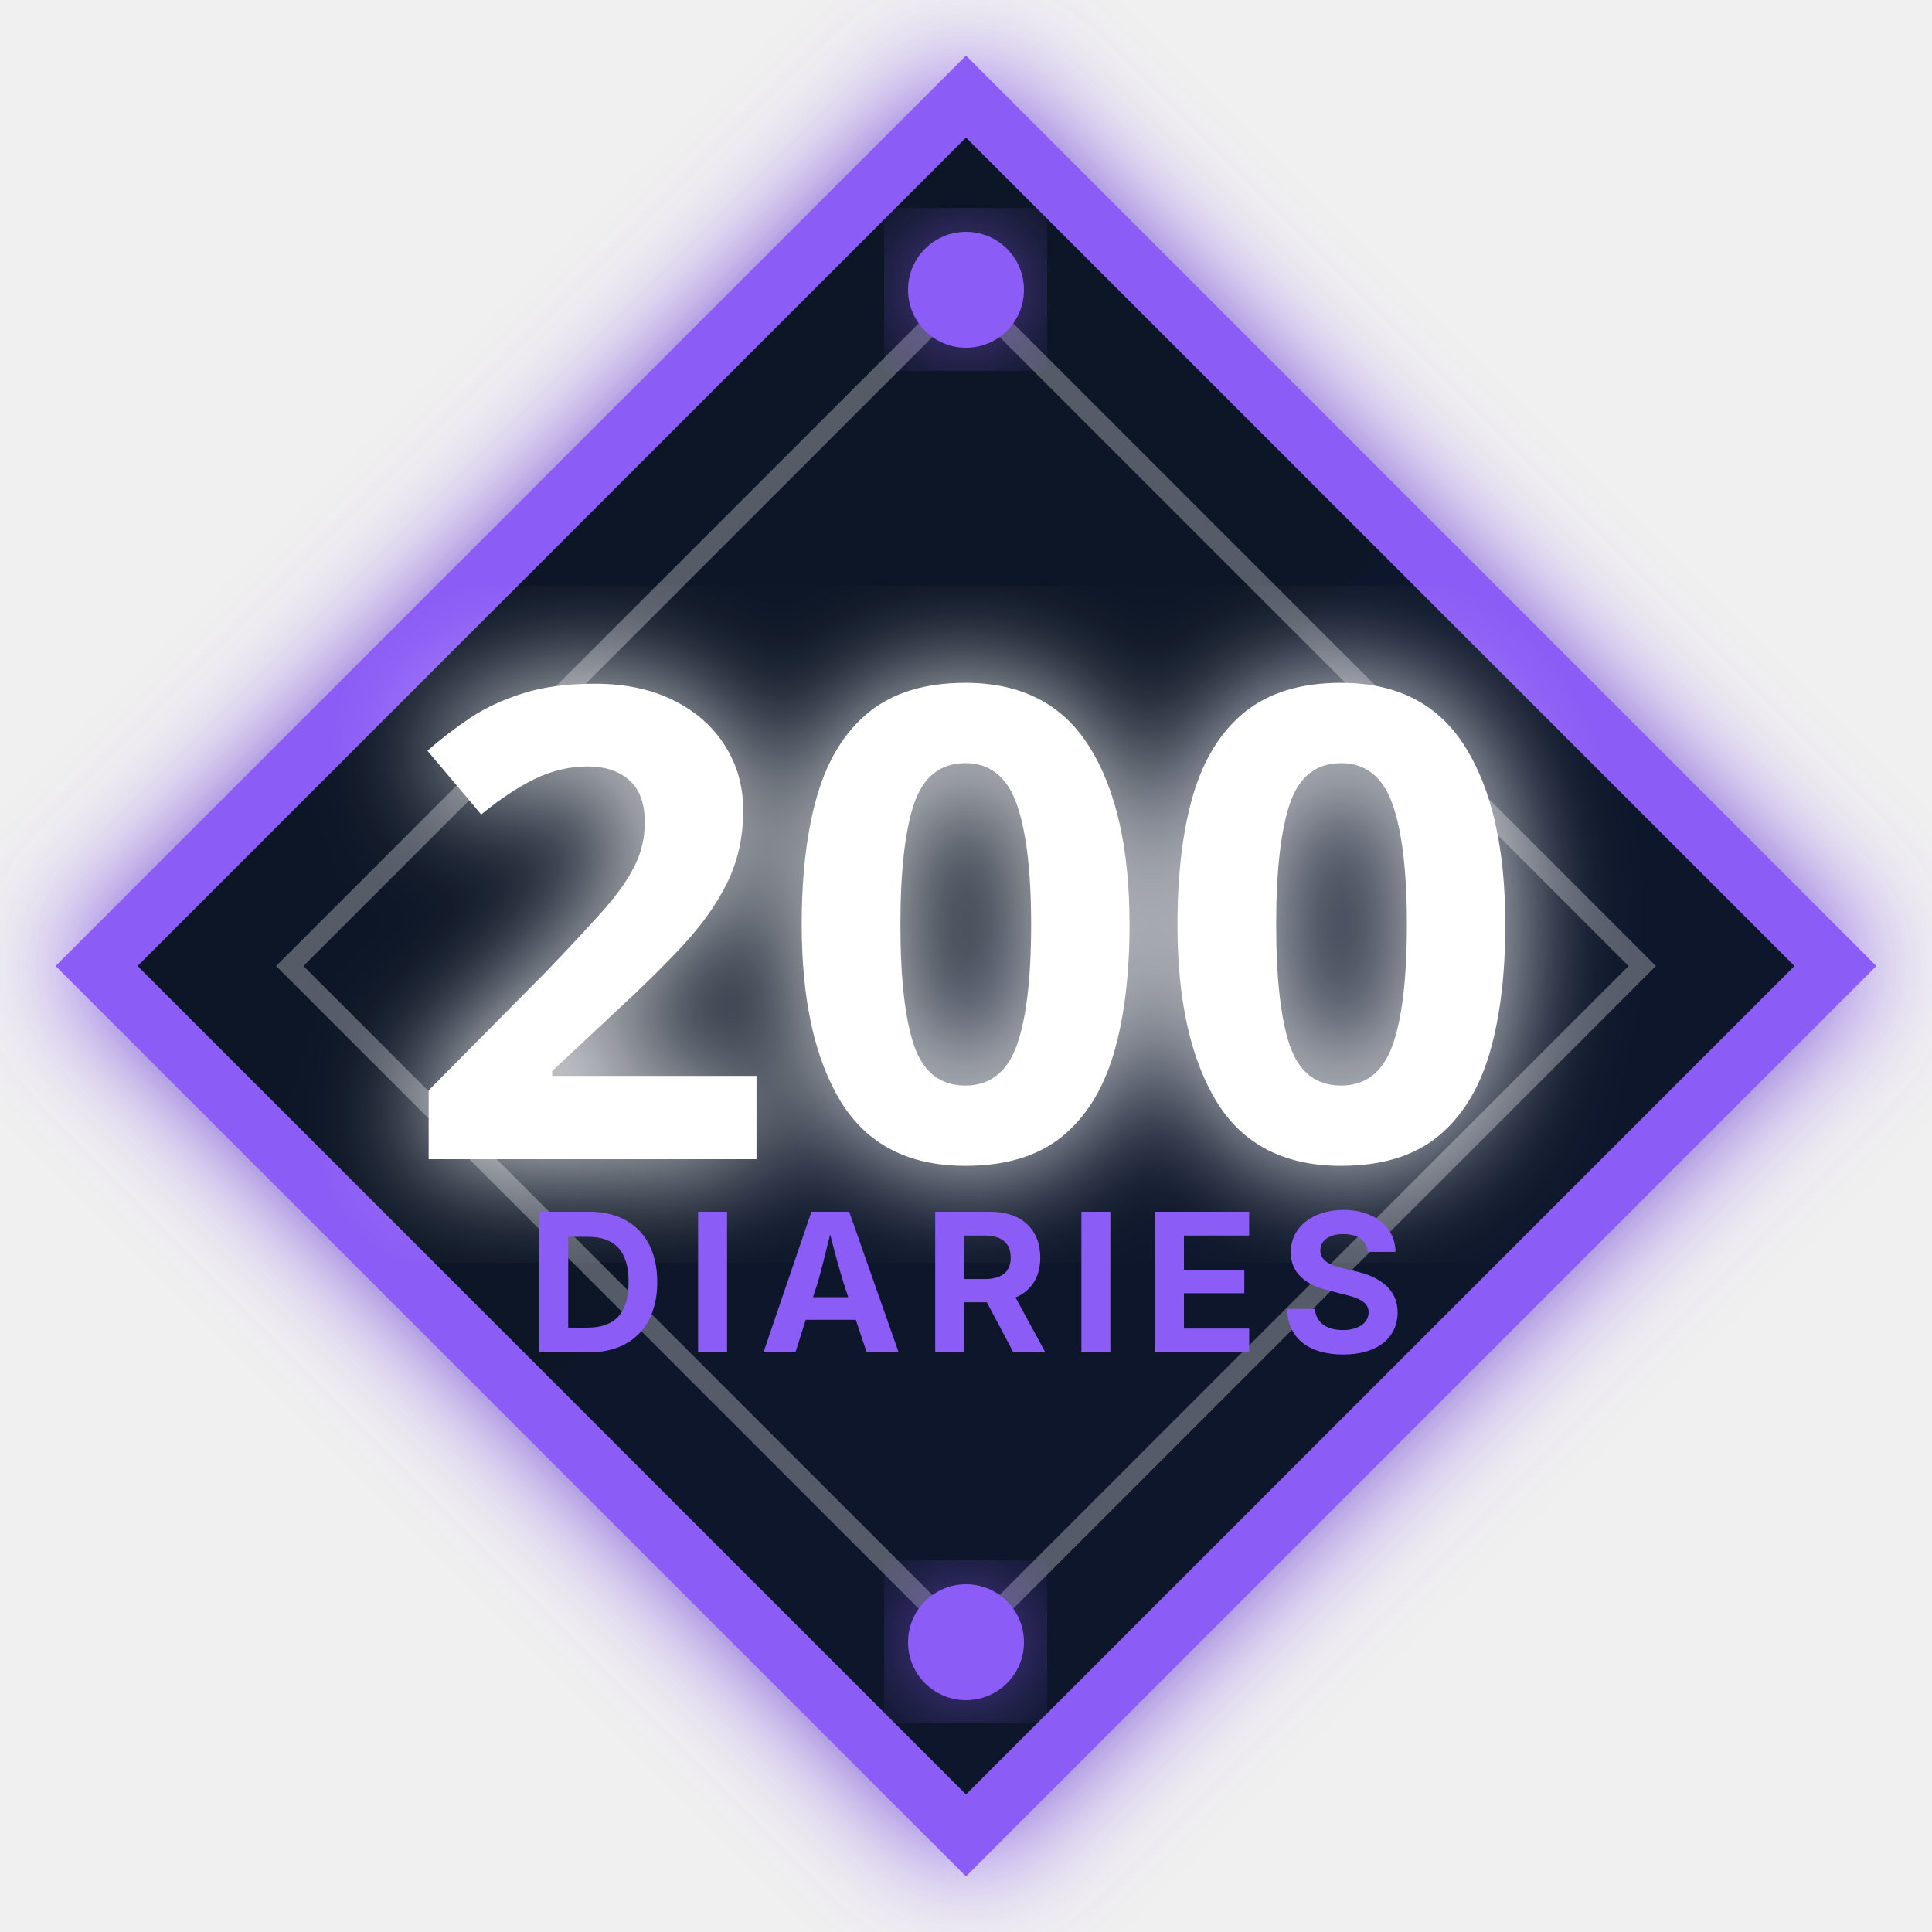
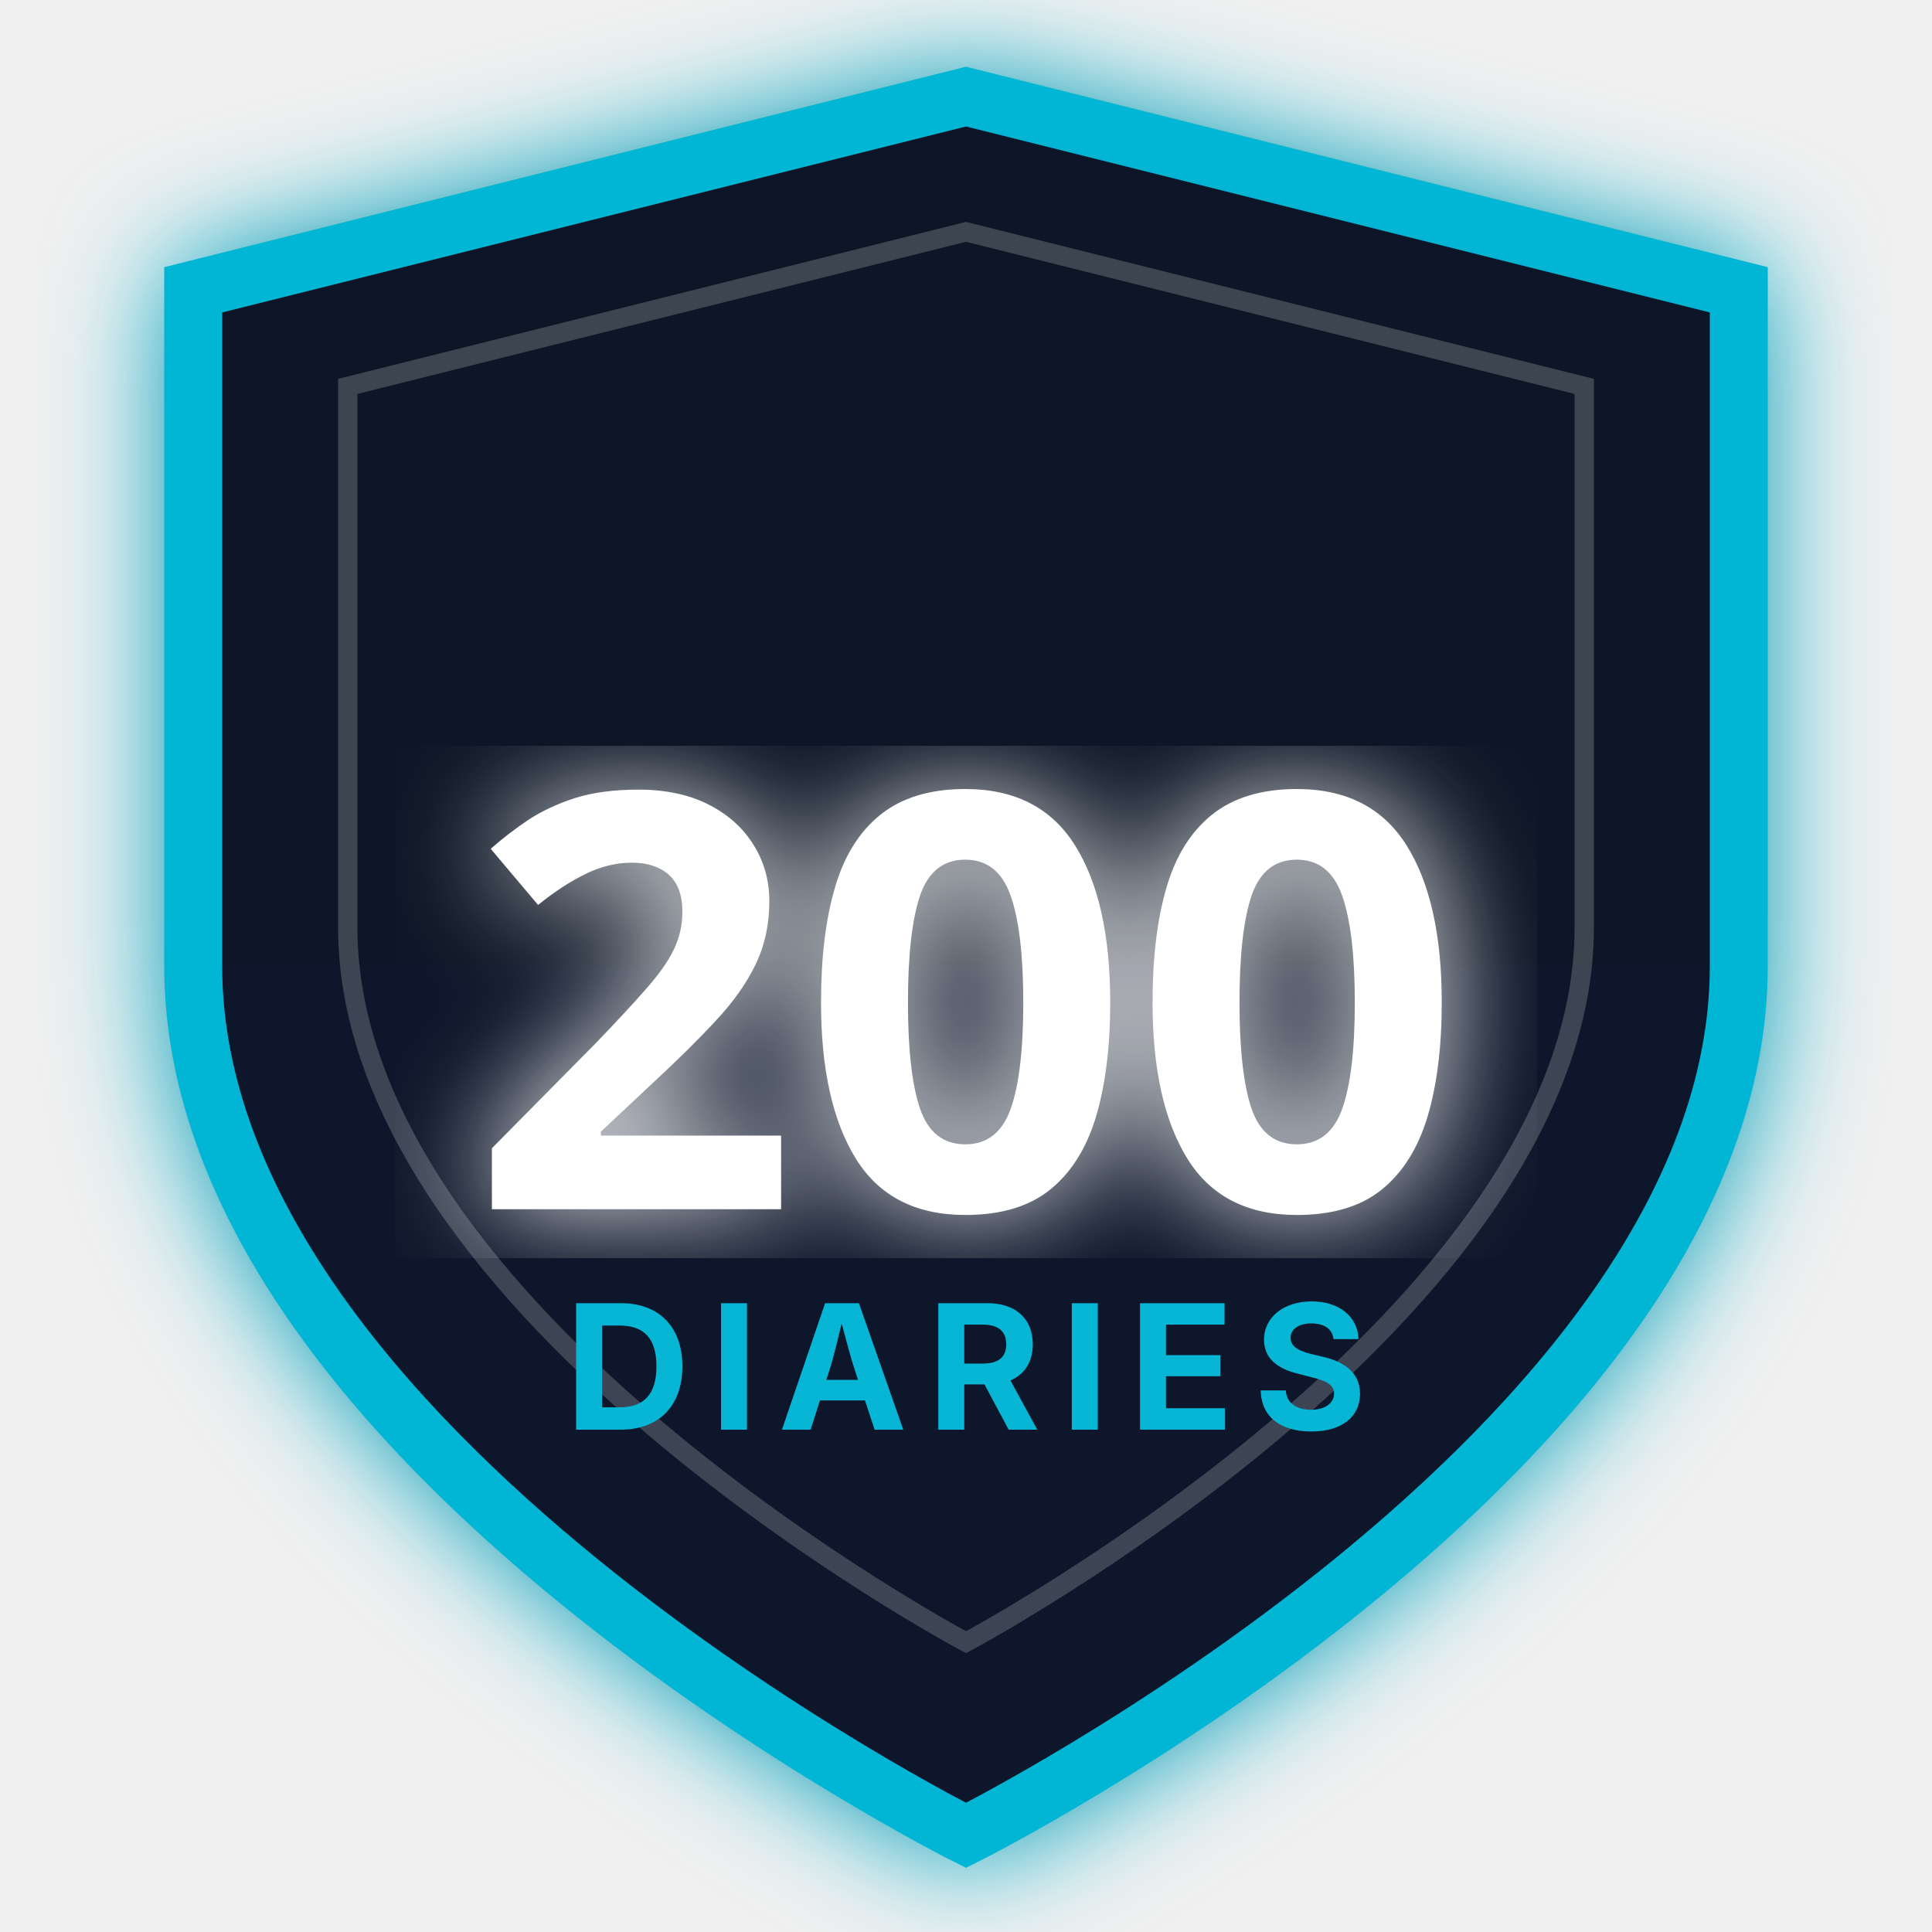
<svg xmlns="http://www.w3.org/2000/svg" viewBox="0 0 100 100">
  <defs>
-     <filter id="glow" x="-20%" y="-20%" width="140%" height="140%">
+     <filter id="glow2">
      <feGaussianBlur stdDeviation="3" result="blur" />
      <feMerge>
        <feMergeNode in="blur" />
        <feMergeNode in="SourceGraphic" />
      </feMerge>
    </filter>
-     <linearGradient id="bg" x1="0%" y1="0%" x2="100%" y2="100%">
+     <linearGradient id="gradB" x1="0%" y1="0%" x2="0%" y2="100%">
      <stop offset="0%" stop-color="#111827" />
      <stop offset="100%" stop-color="#0f172a" />
    </linearGradient>
  </defs>
-   <polygon points="50,5 95,50 50,95 5,50" fill="url(#bg)" stroke="#8b5cf6" stroke-width="3" filter="url(#glow)" />
-   <polygon points="50,15 85,50 50,85 15,50" fill="none" stroke="#ffffff" stroke-width="1" opacity="0.3" />
-   <circle cx="50" cy="15" r="3" fill="#8b5cf6" filter="url(#glow)" />
-   <circle cx="50" cy="85" r="3" fill="#8b5cf6" filter="url(#glow)" />
-   <text x="50" y="48" font-family="Impact, 'Arial Black', sans-serif" font-size="34" font-weight="900" fill="#ffffff" text-anchor="middle" dominant-baseline="middle" filter="url(#glow)">200</text>
-   <text x="50" y="70" font-family="system-ui, -apple-system, sans-serif" font-size="10" font-weight="bold" fill="#8b5cf6" text-anchor="middle" letter-spacing="1">DIARIES</text>
+   <path d="M 50,5 L 90,15 L 90,50 C 90,75 50,95 50,95 C 50,95 10,75 10,50 L 10,15 Z" fill="url(#gradB)" stroke="#06b6d4" stroke-width="3" filter="url(#glow2)" />
+   <path d="M 50,12 L 82,20 L 82,48 C 82,68 50,85 50,85 C 50,85 18,68 18,48 L 18,20 Z" fill="none" stroke="#ffffff" stroke-width="1" opacity="0.2" />
+   <text x="50" y="52" font-family="Impact, 'Arial Black', sans-serif" font-size="30" font-weight="900" fill="#ffffff" text-anchor="middle" dominant-baseline="middle" filter="url(#glow2)">200</text>
+   <text x="50" y="74" font-family="system-ui, -apple-system, sans-serif" font-size="9" font-weight="bold" fill="#06b6d4" text-anchor="middle" letter-spacing="1">DIARIES</text>
</svg>
